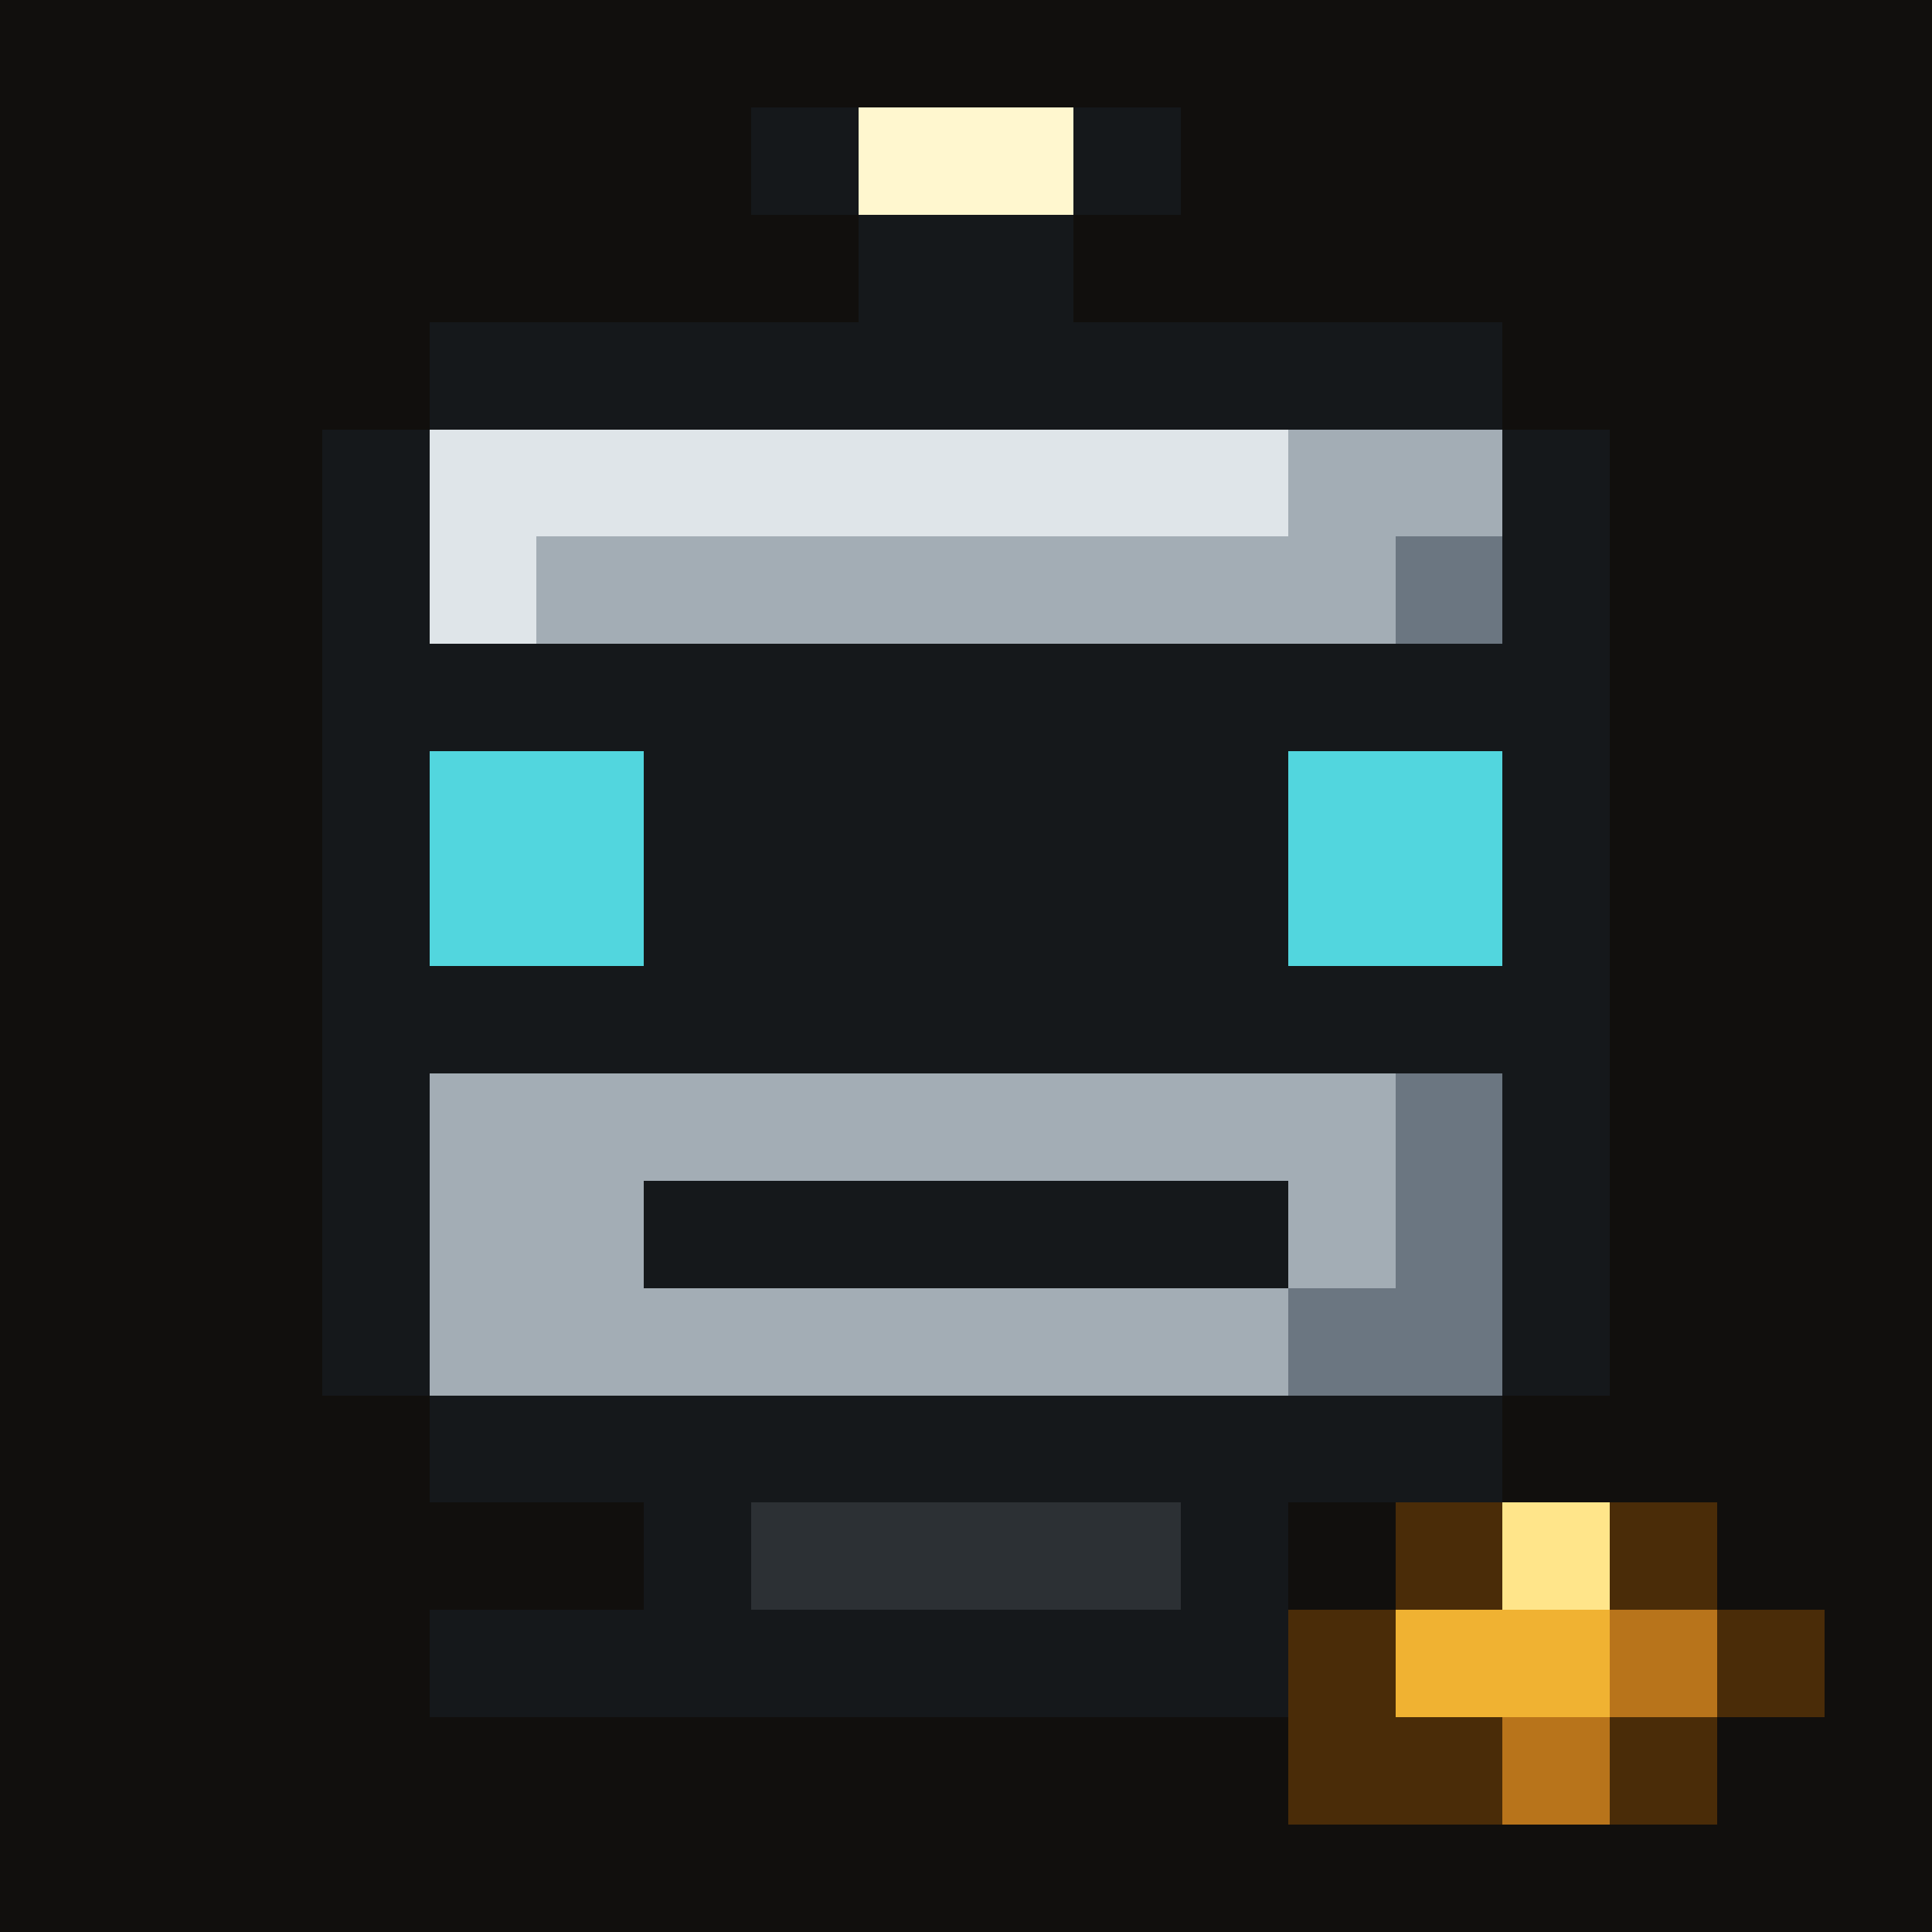
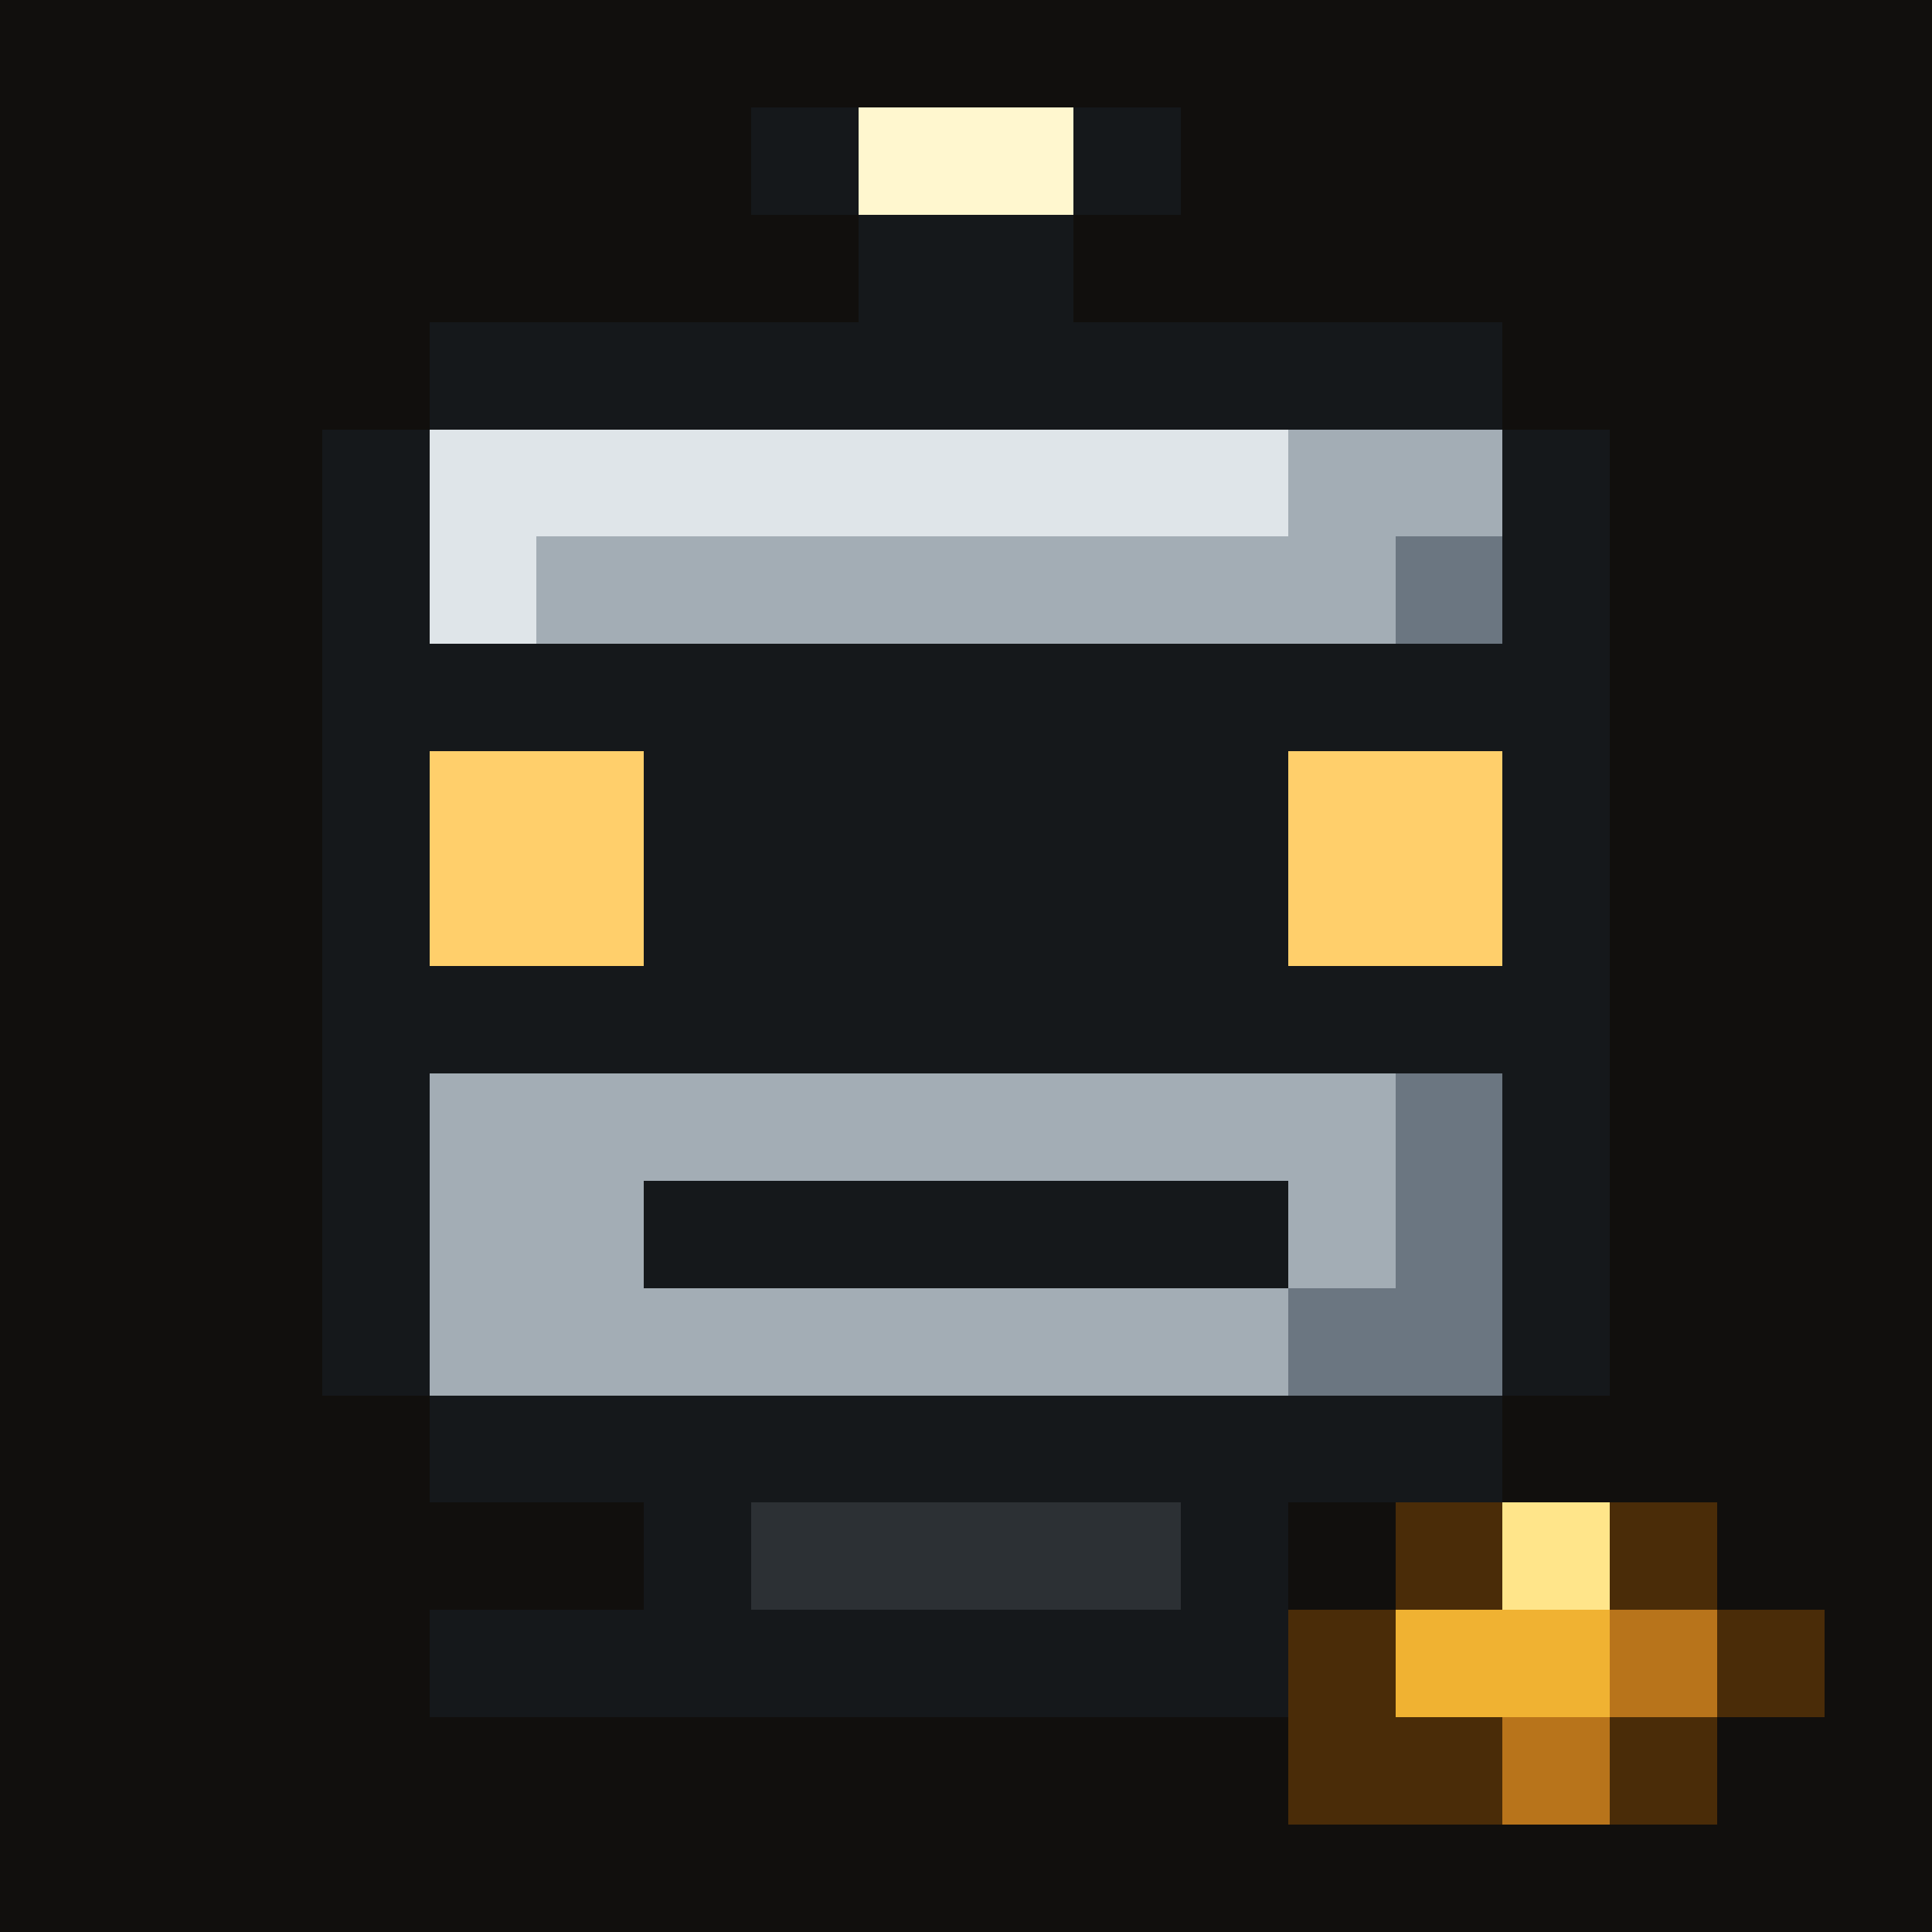
<svg xmlns="http://www.w3.org/2000/svg" viewBox="-1 -1 18 18" shape-rendering="crispEdges">
  <rect x="-1" y="-1" width="18" height="18" fill="#110f0d" />
  <path fill="#15181b" d="M6 0h1v1h-1zM9 0h1v1h-1zM7 1h2v1h-2zM3 2h10v1h-10zM2 3h1v1h-1zM13 3h1v1h-1zM2 4h1v1h-1zM13 4h1v1h-1zM2 5h12v1h-12zM2 6h1v1h-1zM5 6h6v1h-6zM13 6h1v1h-1zM2 7h1v1h-1zM5 7h6v1h-6zM13 7h1v1h-1zM2 8h12v1h-12zM2 9h1v1h-1zM13 9h1v1h-1zM2 10h1v1h-1zM5 10h6v1h-6zM13 10h1v1h-1zM2 11h1v1h-1zM13 11h1v1h-1zM3 12h10v1h-10zM5 13h1v1h-1zM10 13h1v1h-1zM3 14h8v1h-8z" />
  <path fill="#dfe5e9" d="M3 3h8v1h-8zM3 4h1v1h-1z" />
  <path fill="#a3adb5" d="M11 3h2v1h-2zM4 4h8v1h-8zM3 9h9v1h-9zM3 10h2v1h-2zM11 10h1v1h-1zM3 11h8v1h-8z" />
  <path fill="#6b7681" d="M12 4h1v1h-1zM12 9h1v1h-1zM12 10h1v1h-1zM11 11h2v1h-2z" />
  <path fill="#2c3034" d="M6 13h4v1h-4z" />
-   <path fill="#52d6de" d="M3 6h2v1h-2zM11 6h2v1h-2zM3 7h2v1h-2zM11 7h2v1h-2z" />
+   <path fill="#ffcf6b" d="M3 6h2v1h-2zM11 6h2v1h-2zM3 7h2v1h-2zM11 7h2v1h-2z" />
  <path fill="#fff7cf" d="M7 0h2v1h-2z" />
  <path fill="#4a2c08" d="M12 13h1v1h-1zM14 13h1v1h-1zM11 14h1v1h-1zM15 14h1v1h-1zM11 15h2v1h-2zM14 15h1v1h-1z" />
  <path fill="#f0b232" d="M12 14h2v1h-2z" />
  <path fill="#ffe58a" d="M13 13h1v1h-1z" />
  <path fill="#b8741b" d="M14 14h1v1h-1zM13 15h1v1h-1z" />
</svg>
